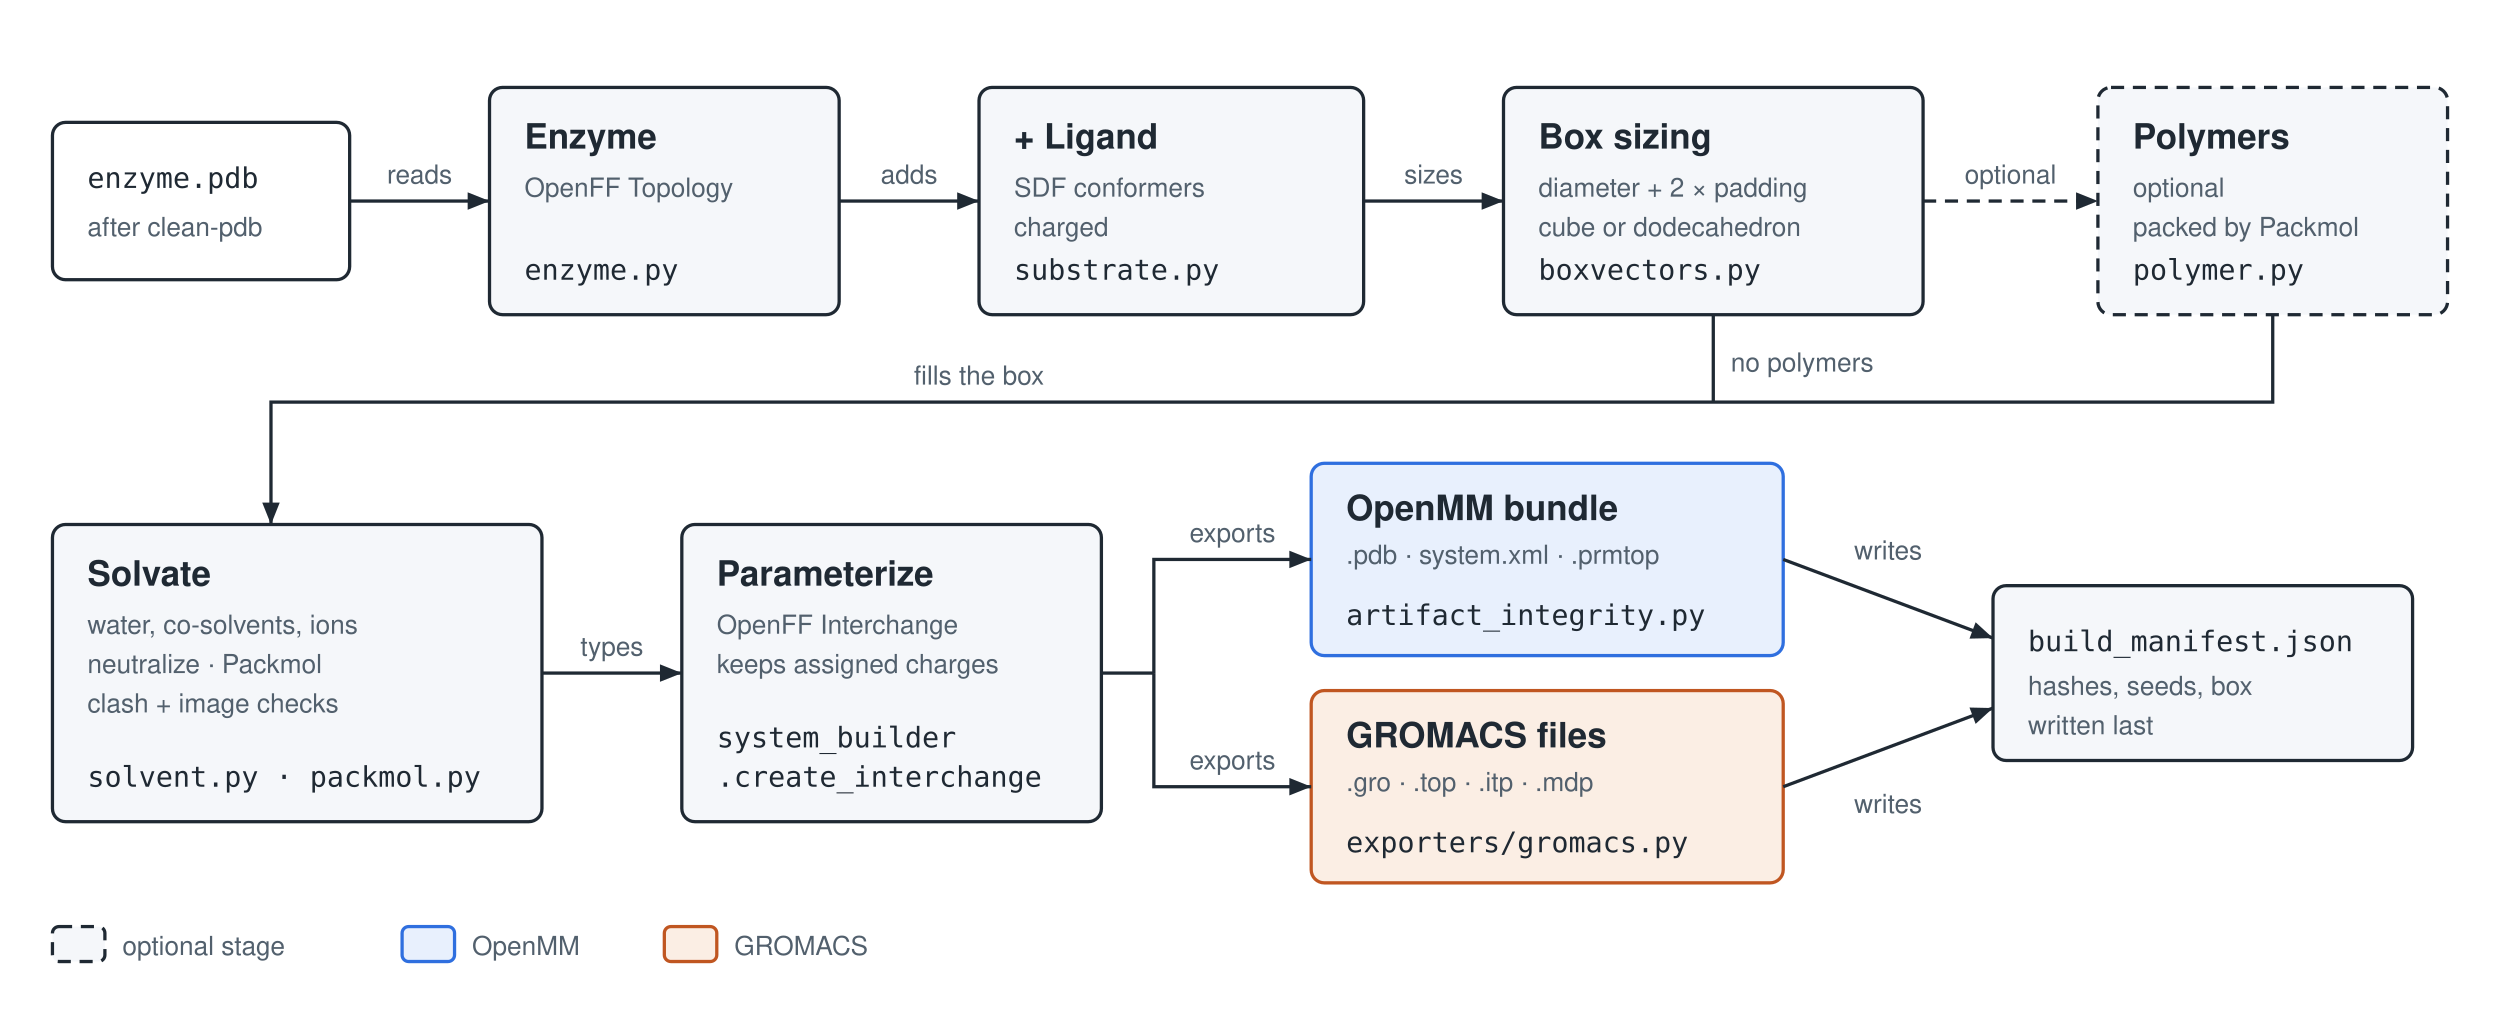
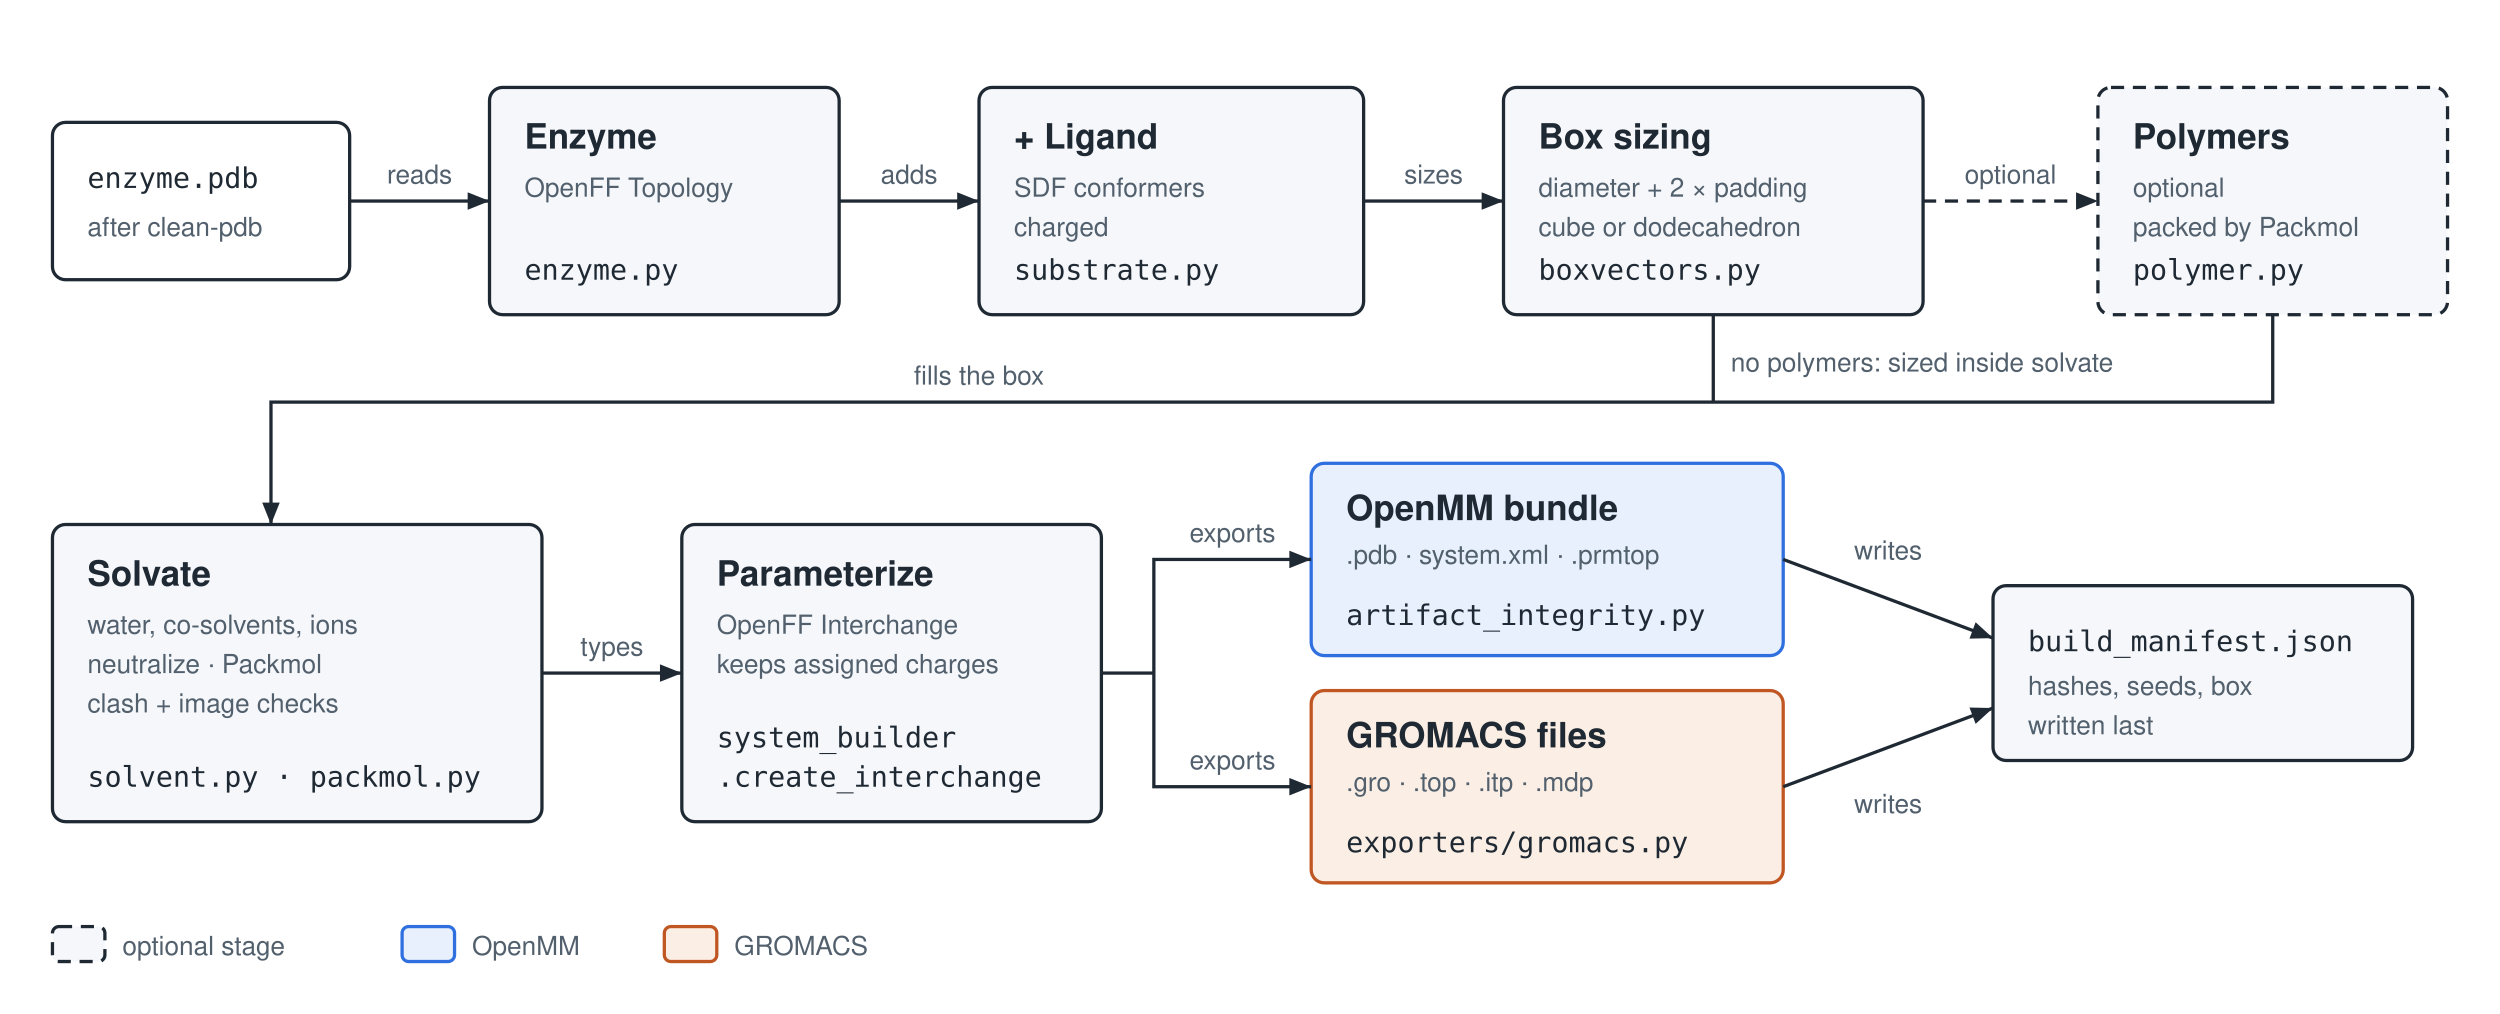
<svg xmlns="http://www.w3.org/2000/svg" viewBox="0 0 1144 464" role="img" aria-labelledby="t d">
  <defs>
    <marker id="arrow" viewBox="0 0 10 10" refX="10" refY="5" markerWidth="10" markerHeight="10" markerUnits="userSpaceOnUse" orient="auto">
      <path d="M0,1 L10,5 L0,9 z" fill="#1f2933" />
    </marker>
  </defs>
  <rect width="1144" height="464" fill="#ffffff" />
  <g font-family="Helvetica, Arial, sans-serif">
    <rect x="24" y="56" width="136" height="72" rx="6" fill="#ffffff" stroke="#1f2933" stroke-width="1.5" />
    <text x="40" y="86" font-size="13" font-family="DejaVu Sans Mono, Menlo, Consolas, monospace" fill="#1f2933">enzyme.pdb</text>
    <text x="40" y="108" font-size="12" fill="#52606d">after clean-pdb</text>
    <rect x="224" y="40" width="160" height="104" rx="6" fill="#f5f7fa" stroke="#1f2933" stroke-width="1.5" />
    <text x="240" y="68" font-size="16" font-weight="bold" fill="#1f2933">Enzyme</text>
    <text x="240" y="90" font-size="12" fill="#52606d">OpenFF Topology</text>
    <text x="240" y="128" font-size="13" font-family="DejaVu Sans Mono, Menlo, Consolas, monospace" fill="#1f2933">enzyme.py</text>
    <rect x="448" y="40" width="176" height="104" rx="6" fill="#f5f7fa" stroke="#1f2933" stroke-width="1.5" />
    <text x="464" y="68" font-size="16" font-weight="bold" fill="#1f2933">+ Ligand</text>
    <text x="464" y="90" font-size="12" fill="#52606d">SDF conformers</text>
    <text x="464" y="108" font-size="12" fill="#52606d">charged</text>
    <text x="464" y="128" font-size="13" font-family="DejaVu Sans Mono, Menlo, Consolas, monospace" fill="#1f2933">substrate.py</text>
    <rect x="688" y="40" width="192" height="104" rx="6" fill="#f5f7fa" stroke="#1f2933" stroke-width="1.5" />
    <text x="704" y="68" font-size="16" font-weight="bold" fill="#1f2933">Box sizing</text>
    <text x="704" y="90" font-size="12" fill="#52606d">diameter + 2 × padding</text>
    <text x="704" y="108" font-size="12" fill="#52606d">cube or dodecahedron</text>
    <text x="704" y="128" font-size="13" font-family="DejaVu Sans Mono, Menlo, Consolas, monospace" fill="#1f2933">boxvectors.py</text>
    <rect x="960" y="40" width="160" height="104" rx="6" fill="#f5f7fa" stroke="#1f2933" stroke-width="1.5" stroke-dasharray="6 4" />
    <text x="976" y="68" font-size="16" font-weight="bold" fill="#1f2933">Polymers</text>
    <text x="976" y="90" font-size="12" fill="#52606d">optional</text>
    <text x="976" y="108" font-size="12" fill="#52606d">packed by Packmol</text>
    <text x="976" y="128" font-size="13" font-family="DejaVu Sans Mono, Menlo, Consolas, monospace" fill="#1f2933">polymer.py</text>
    <g stroke="#1f2933" stroke-width="1.5" fill="none">
      <line x1="160" y1="92" x2="224" y2="92" marker-end="url(#arrow)" />
      <line x1="384" y1="92" x2="448" y2="92" marker-end="url(#arrow)" />
      <line x1="624" y1="92" x2="688" y2="92" marker-end="url(#arrow)" />
      <line x1="880" y1="92" x2="960" y2="92" stroke-dasharray="6 4" marker-end="url(#arrow)" />
    </g>
    <g font-size="12" fill="#52606d" text-anchor="middle">
      <text x="192" y="84">reads</text>
      <text x="416" y="84">adds</text>
      <text x="656" y="84">sizes</text>
      <text x="920" y="84">optional</text>
    </g>
    <g stroke="#1f2933" stroke-width="1.5" fill="none">
      <polyline points="1040,144 1040,184 124,184 124,240" marker-end="url(#arrow)" />
      <line x1="784" y1="144" x2="784" y2="184" />
    </g>
-     <text x="792" y="170" font-size="12" fill="#52606d">no polymers</text>
+     <text x="792" y="170" font-size="12" fill="#52606d">no polymers: sized inside solvate</text>
    <text x="448" y="176" font-size="12" fill="#52606d" text-anchor="middle">fills the box</text>
    <rect x="24" y="240" width="224" height="136" rx="6" fill="#f5f7fa" stroke="#1f2933" stroke-width="1.5" />
    <text x="40" y="268" font-size="16" font-weight="bold" fill="#1f2933">Solvate</text>
    <text x="40" y="290" font-size="12" fill="#52606d">water, co-solvents, ions</text>
    <text x="40" y="308" font-size="12" fill="#52606d">neutralize · Packmol</text>
    <text x="40" y="326" font-size="12" fill="#52606d">clash + image checks</text>
    <text x="40" y="360" font-size="13" font-family="DejaVu Sans Mono, Menlo, Consolas, monospace" fill="#1f2933">solvent.py · packmol.py</text>
    <rect x="312" y="240" width="192" height="136" rx="6" fill="#f5f7fa" stroke="#1f2933" stroke-width="1.5" />
    <text x="328" y="268" font-size="16" font-weight="bold" fill="#1f2933">Parameterize</text>
    <text x="328" y="290" font-size="12" fill="#52606d">OpenFF Interchange</text>
    <text x="328" y="308" font-size="12" fill="#52606d">keeps assigned charges</text>
    <text x="328" y="342" font-size="13" font-family="DejaVu Sans Mono, Menlo, Consolas, monospace" fill="#1f2933">system_builder</text>
    <text x="328" y="360" font-size="13" font-family="DejaVu Sans Mono, Menlo, Consolas, monospace" fill="#1f2933">.create_interchange</text>
    <rect x="600" y="212" width="216" height="88" rx="6" fill="#e8f0fd" stroke="#2f6fdf" stroke-width="1.5" />
    <text x="616" y="238" font-size="16" font-weight="bold" fill="#1f2933">OpenMM bundle</text>
    <text x="616" y="258" font-size="12" fill="#52606d">.pdb · system.xml · .prmtop</text>
    <text x="616" y="286" font-size="13" font-family="DejaVu Sans Mono, Menlo, Consolas, monospace" fill="#1f2933">artifact_integrity.py</text>
    <rect x="600" y="316" width="216" height="88" rx="6" fill="#fbeee4" stroke="#c05621" stroke-width="1.5" />
    <text x="616" y="342" font-size="16" font-weight="bold" fill="#1f2933">GROMACS files</text>
    <text x="616" y="362" font-size="12" fill="#52606d">.gro · .top · .itp · .mdp</text>
    <text x="616" y="390" font-size="13" font-family="DejaVu Sans Mono, Menlo, Consolas, monospace" fill="#1f2933">exporters/gromacs.py</text>
    <rect x="912" y="268" width="192" height="80" rx="6" fill="#f5f7fa" stroke="#1f2933" stroke-width="1.5" />
    <text x="928" y="298" font-size="13" font-family="DejaVu Sans Mono, Menlo, Consolas, monospace" fill="#1f2933">build_manifest.json</text>
    <text x="928" y="318" font-size="12" fill="#52606d">hashes, seeds, box</text>
    <text x="928" y="336" font-size="12" fill="#52606d">written last</text>
    <g stroke="#1f2933" stroke-width="1.5" fill="none">
      <line x1="248" y1="308" x2="312" y2="308" marker-end="url(#arrow)" />
      <line x1="504" y1="308" x2="528" y2="308" />
      <polyline points="528,308 528,256 600,256" marker-end="url(#arrow)" />
      <polyline points="528,308 528,360 600,360" marker-end="url(#arrow)" />
      <line x1="816" y1="256" x2="912" y2="292" marker-end="url(#arrow)" />
      <line x1="816" y1="360" x2="912" y2="324" marker-end="url(#arrow)" />
    </g>
    <g font-size="12" fill="#52606d" text-anchor="middle">
      <text x="280" y="300">types</text>
      <text x="564" y="248">exports</text>
      <text x="564" y="352">exports</text>
      <text x="864" y="256">writes</text>
      <text x="864" y="372">writes</text>
    </g>
    <rect x="24" y="424" width="24" height="16" rx="3" fill="#f5f7fa" stroke="#1f2933" stroke-width="1.5" stroke-dasharray="6 4" />
    <text x="56" y="437" font-size="12" fill="#52606d">optional stage</text>
    <rect x="184" y="424" width="24" height="16" rx="3" fill="#e8f0fd" stroke="#2f6fdf" stroke-width="1.5" />
    <text x="216" y="437" font-size="12" fill="#52606d">OpenMM</text>
    <rect x="304" y="424" width="24" height="16" rx="3" fill="#fbeee4" stroke="#c05621" stroke-width="1.5" />
    <text x="336" y="437" font-size="12" fill="#52606d">GROMACS</text>
  </g>
</svg>
